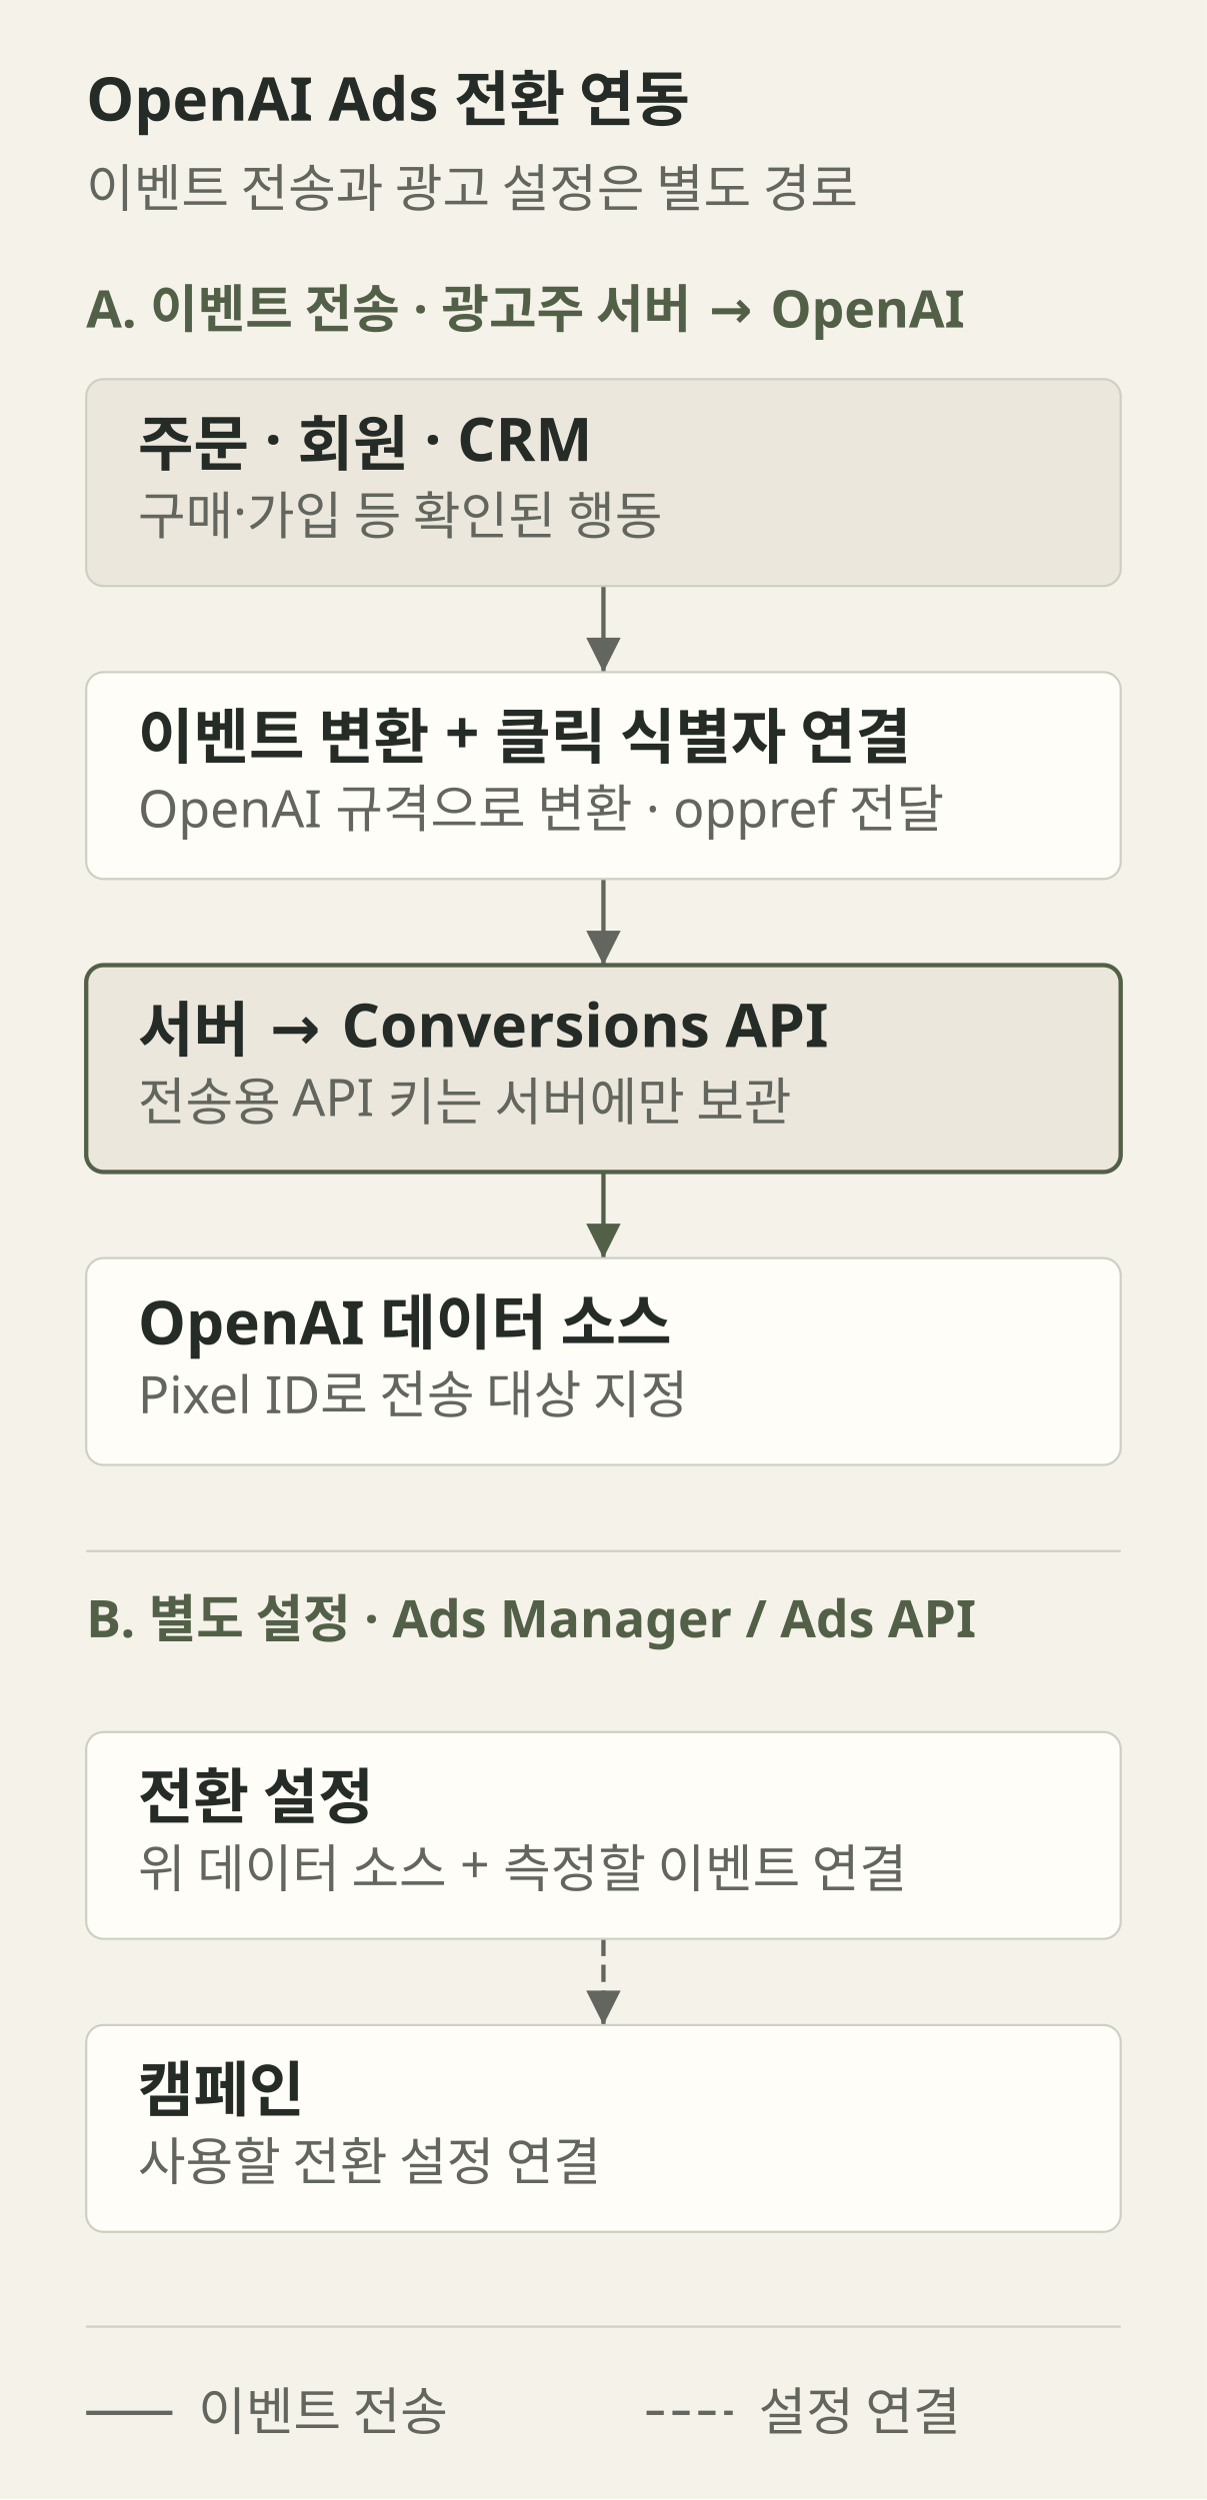
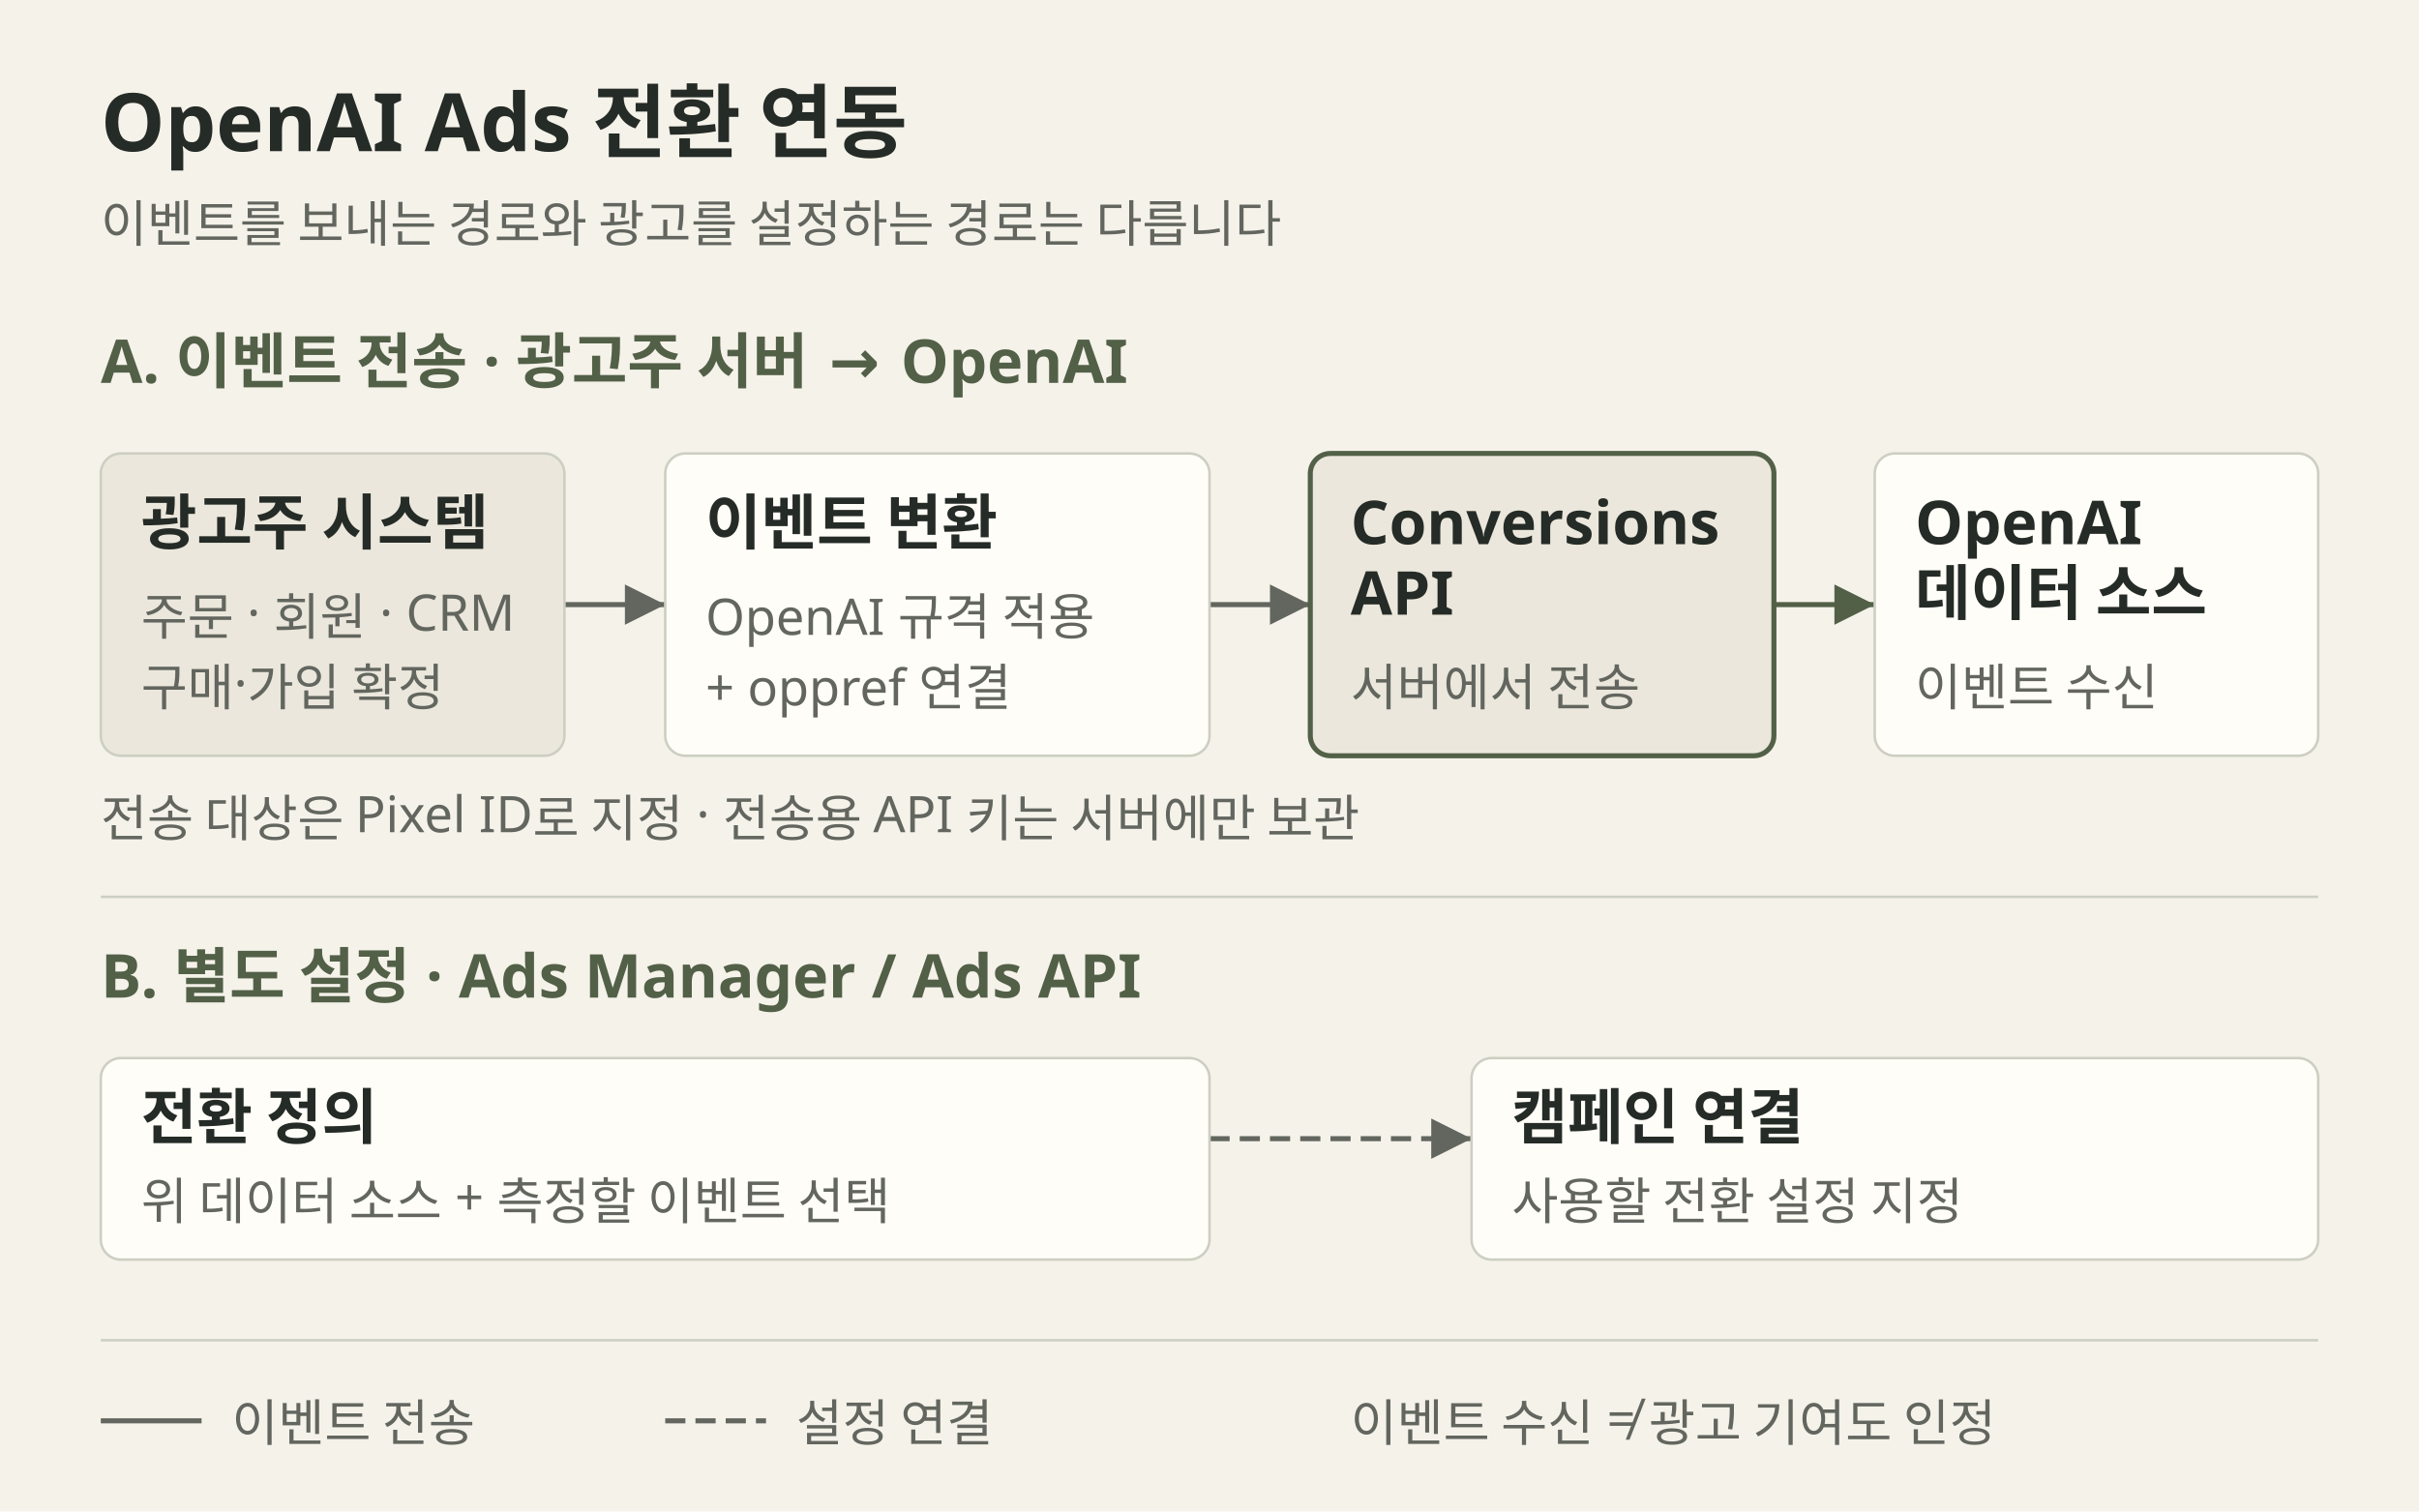
- <svg xmlns="http://www.w3.org/2000/svg" viewBox="0 0 560 1160" role="img" aria-labelledby="openai-ads-capi-integration-title openai-ads-capi-integration-desc">
+ <svg xmlns="http://www.w3.org/2000/svg" viewBox="0 0 960 600" role="img" aria-labelledby="openai-ads-capi-integration-title openai-ads-capi-integration-desc">
  <defs>
-     <style>body{margin:0;background:#f5f2ea}svg{display:block;width:560px;max-width:100%;height:auto;margin:auto}text{font-family:'Apple SD Gothic Neo','Malgun Gothic',sans-serif;fill:#252b26}.heading{font-size:28px;font-weight:600}.label{font-size:28px;font-weight:600}.sub{font-size:24px;fill:#62665e}.section{font-size:24px;font-weight:600;fill:#526047}</style>
+     <style>body{margin:0;background:#f5f2ea}svg{display:block;width:960px;max-width:100%;height:auto;margin:auto}text{font-family:'Apple SD Gothic Neo','Malgun Gothic',sans-serif;fill:#252b26}.heading{font-size:32px;font-weight:600}.label{font-size:24px;font-weight:600}.sub{font-size:20px;fill:#62665e}.section{font-size:24px;font-weight:600;fill:#526047}</style>
    <marker id="arrow" markerWidth="8" markerHeight="8" refX="8" refY="4" orient="auto">
      <path d="M0 0 L8 4 L0 8 Z" fill="#62665e" />
    </marker>
    <marker id="arrow-accent" markerWidth="8" markerHeight="8" refX="8" refY="4" orient="auto">
      <path d="M0 0 L8 4 L0 8 Z" fill="#526047" />
    </marker>
    <marker id="arrow-link" markerWidth="8" markerHeight="8" refX="8" refY="4" orient="auto">
      <path d="M0 0 L8 4 L0 8 Z" fill="#526047" />
    </marker>
  </defs>
-   <rect width="560" height="1160" fill="#f5f2ea" />
-   <text x="40" y="56" class="heading">OpenAI Ads 전환 연동</text>
-   <text x="40" y="96" class="sub">이벤트 전송과 광고 설정은 별도 경로</text>
+   <rect width="960" height="600" fill="#f5f2ea" />
+   <text x="40" y="60" class="heading">OpenAI Ads 전환 연동</text>
+   <text x="40" y="96" class="sub">이벤트를 보내는 경로와 광고를 설정하는 경로는 다릅니다</text>
  <text x="40" y="152" class="section">A. 이벤트 전송 · 광고주 서버 → OpenAI</text>
  <g fill="none" stroke="#62665e" stroke-width="2" marker-end="url(#arrow)">
-     <path d="M280 272 V312" />
-     <path d="M280 408 V448" />
+     <path d="M224 240 H264" />
+     <path d="M480 240 H520" />
  </g>
-   <path d="M280 544 V584" fill="none" stroke="#526047" stroke-width="2" marker-end="url(#arrow-link)" />
-   <path d="M280 900 V940" fill="none" stroke="#62665e" stroke-width="2" stroke-dasharray="8 4" marker-end="url(#arrow)" />
-   <rect x="40" y="176" width="480" height="96" rx="8" fill="#ebe7dc" stroke="#cccfc2" />
-   <text x="64" y="216" class="label">주문 · 회원 · CRM</text>
-   <text x="64" y="248" class="sub">구매·가입 등 확인된 행동</text>
-   <rect x="40" y="312" width="480" height="96" rx="8" fill="#fffdf7" stroke="#cccfc2" />
-   <text x="64" y="352" class="label">이벤트 변환 + 클릭 식별자 연결</text>
-   <text x="64" y="384" class="sub">OpenAI 규격으로 변환 · oppref 전달</text>
-   <rect x="40" y="448" width="480" height="96" rx="8" fill="#ebe7dc" stroke="#526047" stroke-width="2" />
-   <text x="64" y="488" class="label">서버 → Conversions API</text>
-   <text x="64" y="520" class="sub">전송용 API 키는 서버에만 보관</text>
-   <rect x="40" y="584" width="480" height="96" rx="8" fill="#fffdf7" stroke="#cccfc2" />
-   <text x="64" y="624" class="label">OpenAI 데이터 소스</text>
-   <text x="64" y="656" class="sub">Pixel ID로 전송 대상 지정</text>
-   <line x1="40" y1="720" x2="520" y2="720" stroke="#cccfc2" />
-   <text x="40" y="760" class="section">B. 별도 설정 · Ads Manager / Ads API</text>
-   <rect x="40" y="804" width="480" height="96" rx="8" fill="#fffdf7" stroke="#cccfc2" />
-   <text x="64" y="844" class="label">전환 설정</text>
-   <text x="64" y="876" class="sub">위 데이터 소스 + 측정할 이벤트 연결</text>
-   <rect x="40" y="940" width="480" height="96" rx="8" fill="#fffdf7" stroke="#cccfc2" />
-   <text x="64" y="980" class="label">캠페인</text>
-   <text x="64" y="1012" class="sub">사용할 전환 설정 연결</text>
-   <line x1="40" y1="1080" x2="520" y2="1080" stroke="#cccfc2" />
-   <line x1="40" y1="1120" x2="80" y2="1120" stroke="#62665e" stroke-width="2" />
-   <text x="92" y="1128" class="sub">이벤트 전송</text>
-   <line x1="300" y1="1120" x2="340" y2="1120" stroke="#62665e" stroke-width="2" stroke-dasharray="8 4" />
-   <text x="352" y="1128" class="sub">설정 연결</text>
+   <path d="M704 240 H744" fill="none" stroke="#526047" stroke-width="2" marker-end="url(#arrow-link)" />
+   <path d="M480 452 H584" fill="none" stroke="#62665e" stroke-width="2" stroke-dasharray="8 4" marker-end="url(#arrow)" />
+   <rect x="40" y="180" width="184" height="120" rx="8" fill="#ebe7dc" stroke="#cccfc2" />
+   <text x="56" y="216" class="label">광고주 시스템</text>
+   <text x="56" y="252" class="sub">주문 · 회원 · CRM</text>
+   <text x="56" y="280" class="sub">구매·가입 확정</text>
+   <rect x="264" y="180" width="216" height="120" rx="8" fill="#fffdf7" stroke="#cccfc2" />
+   <text x="280" y="216" class="label">이벤트 변환</text>
+   <text x="280" y="252" class="sub">OpenAI 규격 적용</text>
+   <text x="280" y="280" class="sub">+ oppref 연결</text>
+   <rect x="520" y="180" width="184" height="120" rx="8" fill="#ebe7dc" stroke="#526047" stroke-width="2" />
+   <text x="536" y="216" class="label">Conversions</text>
+   <text x="536" y="244" class="label">API</text>
+   <text x="536" y="280" class="sub">서버에서 전송</text>
+   <rect x="744" y="180" width="176" height="120" rx="8" fill="#fffdf7" stroke="#cccfc2" />
+   <text x="760" y="216" class="label">OpenAI</text>
+   <text x="760" y="244" class="label">데이터 소스</text>
+   <text x="760" y="280" class="sub">이벤트 수신</text>
+   <text x="40" y="332" class="sub">전송 대상은 Pixel ID로 지정 · 전송용 API 키는 서버에만 보관</text>
+   <line x1="40" y1="356" x2="920" y2="356" stroke="#cccfc2" />
+   <text x="40" y="396" class="section">B. 별도 설정 · Ads Manager / Ads API</text>
+   <rect x="40" y="420" width="440" height="80" rx="8" fill="#fffdf7" stroke="#cccfc2" />
+   <text x="56" y="452" class="label">전환 정의</text>
+   <text x="56" y="484" class="sub">위 데이터 소스 + 측정할 이벤트 선택</text>
+   <rect x="584" y="420" width="336" height="80" rx="8" fill="#fffdf7" stroke="#cccfc2" />
+   <text x="600" y="452" class="label">캠페인 연결</text>
+   <text x="600" y="484" class="sub">사용할 전환 설정 지정</text>
+   <line x1="40" y1="532" x2="920" y2="532" stroke="#cccfc2" />
+   <line x1="40" y1="564" x2="80" y2="564" stroke="#62665e" stroke-width="2" />
+   <text x="92" y="572" class="sub">이벤트 전송</text>
+   <line x1="264" y1="564" x2="304" y2="564" stroke="#62665e" stroke-width="2" stroke-dasharray="8 4" />
+   <text x="316" y="572" class="sub">설정 연결</text>
+   <text x="536" y="572" class="sub">이벤트 수신 ≠ 광고 기여도 인정</text>
</svg>
